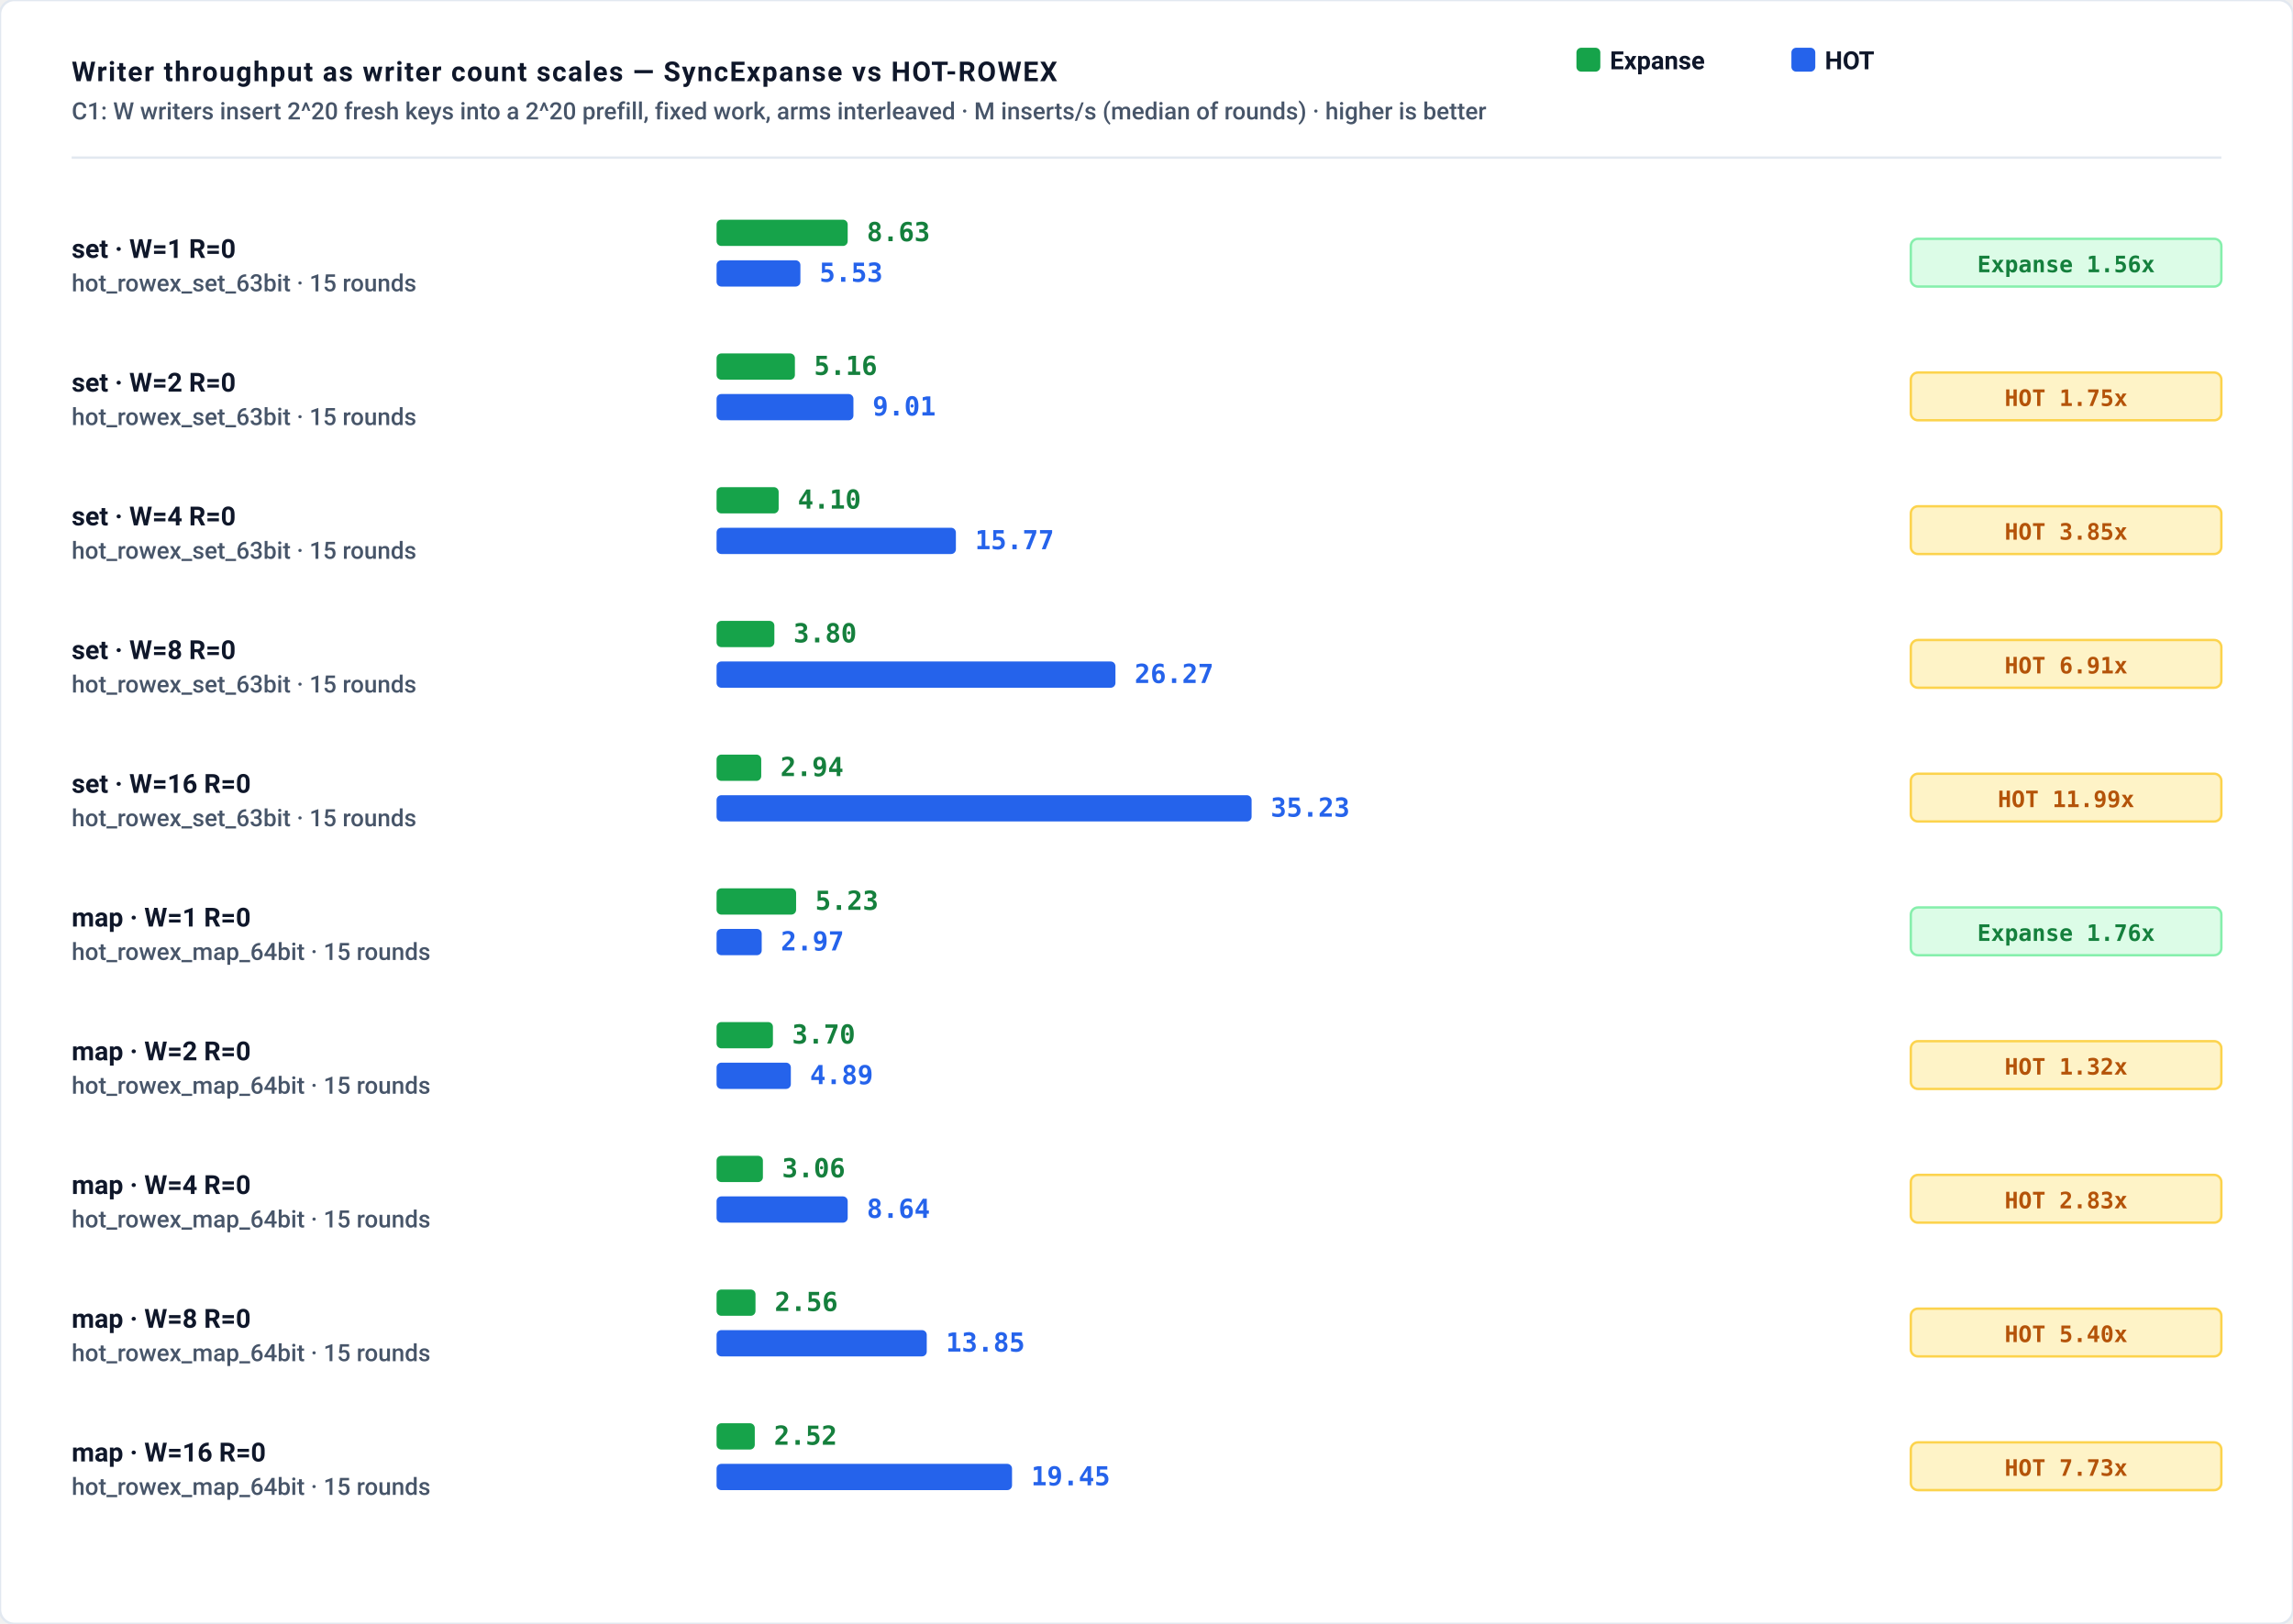
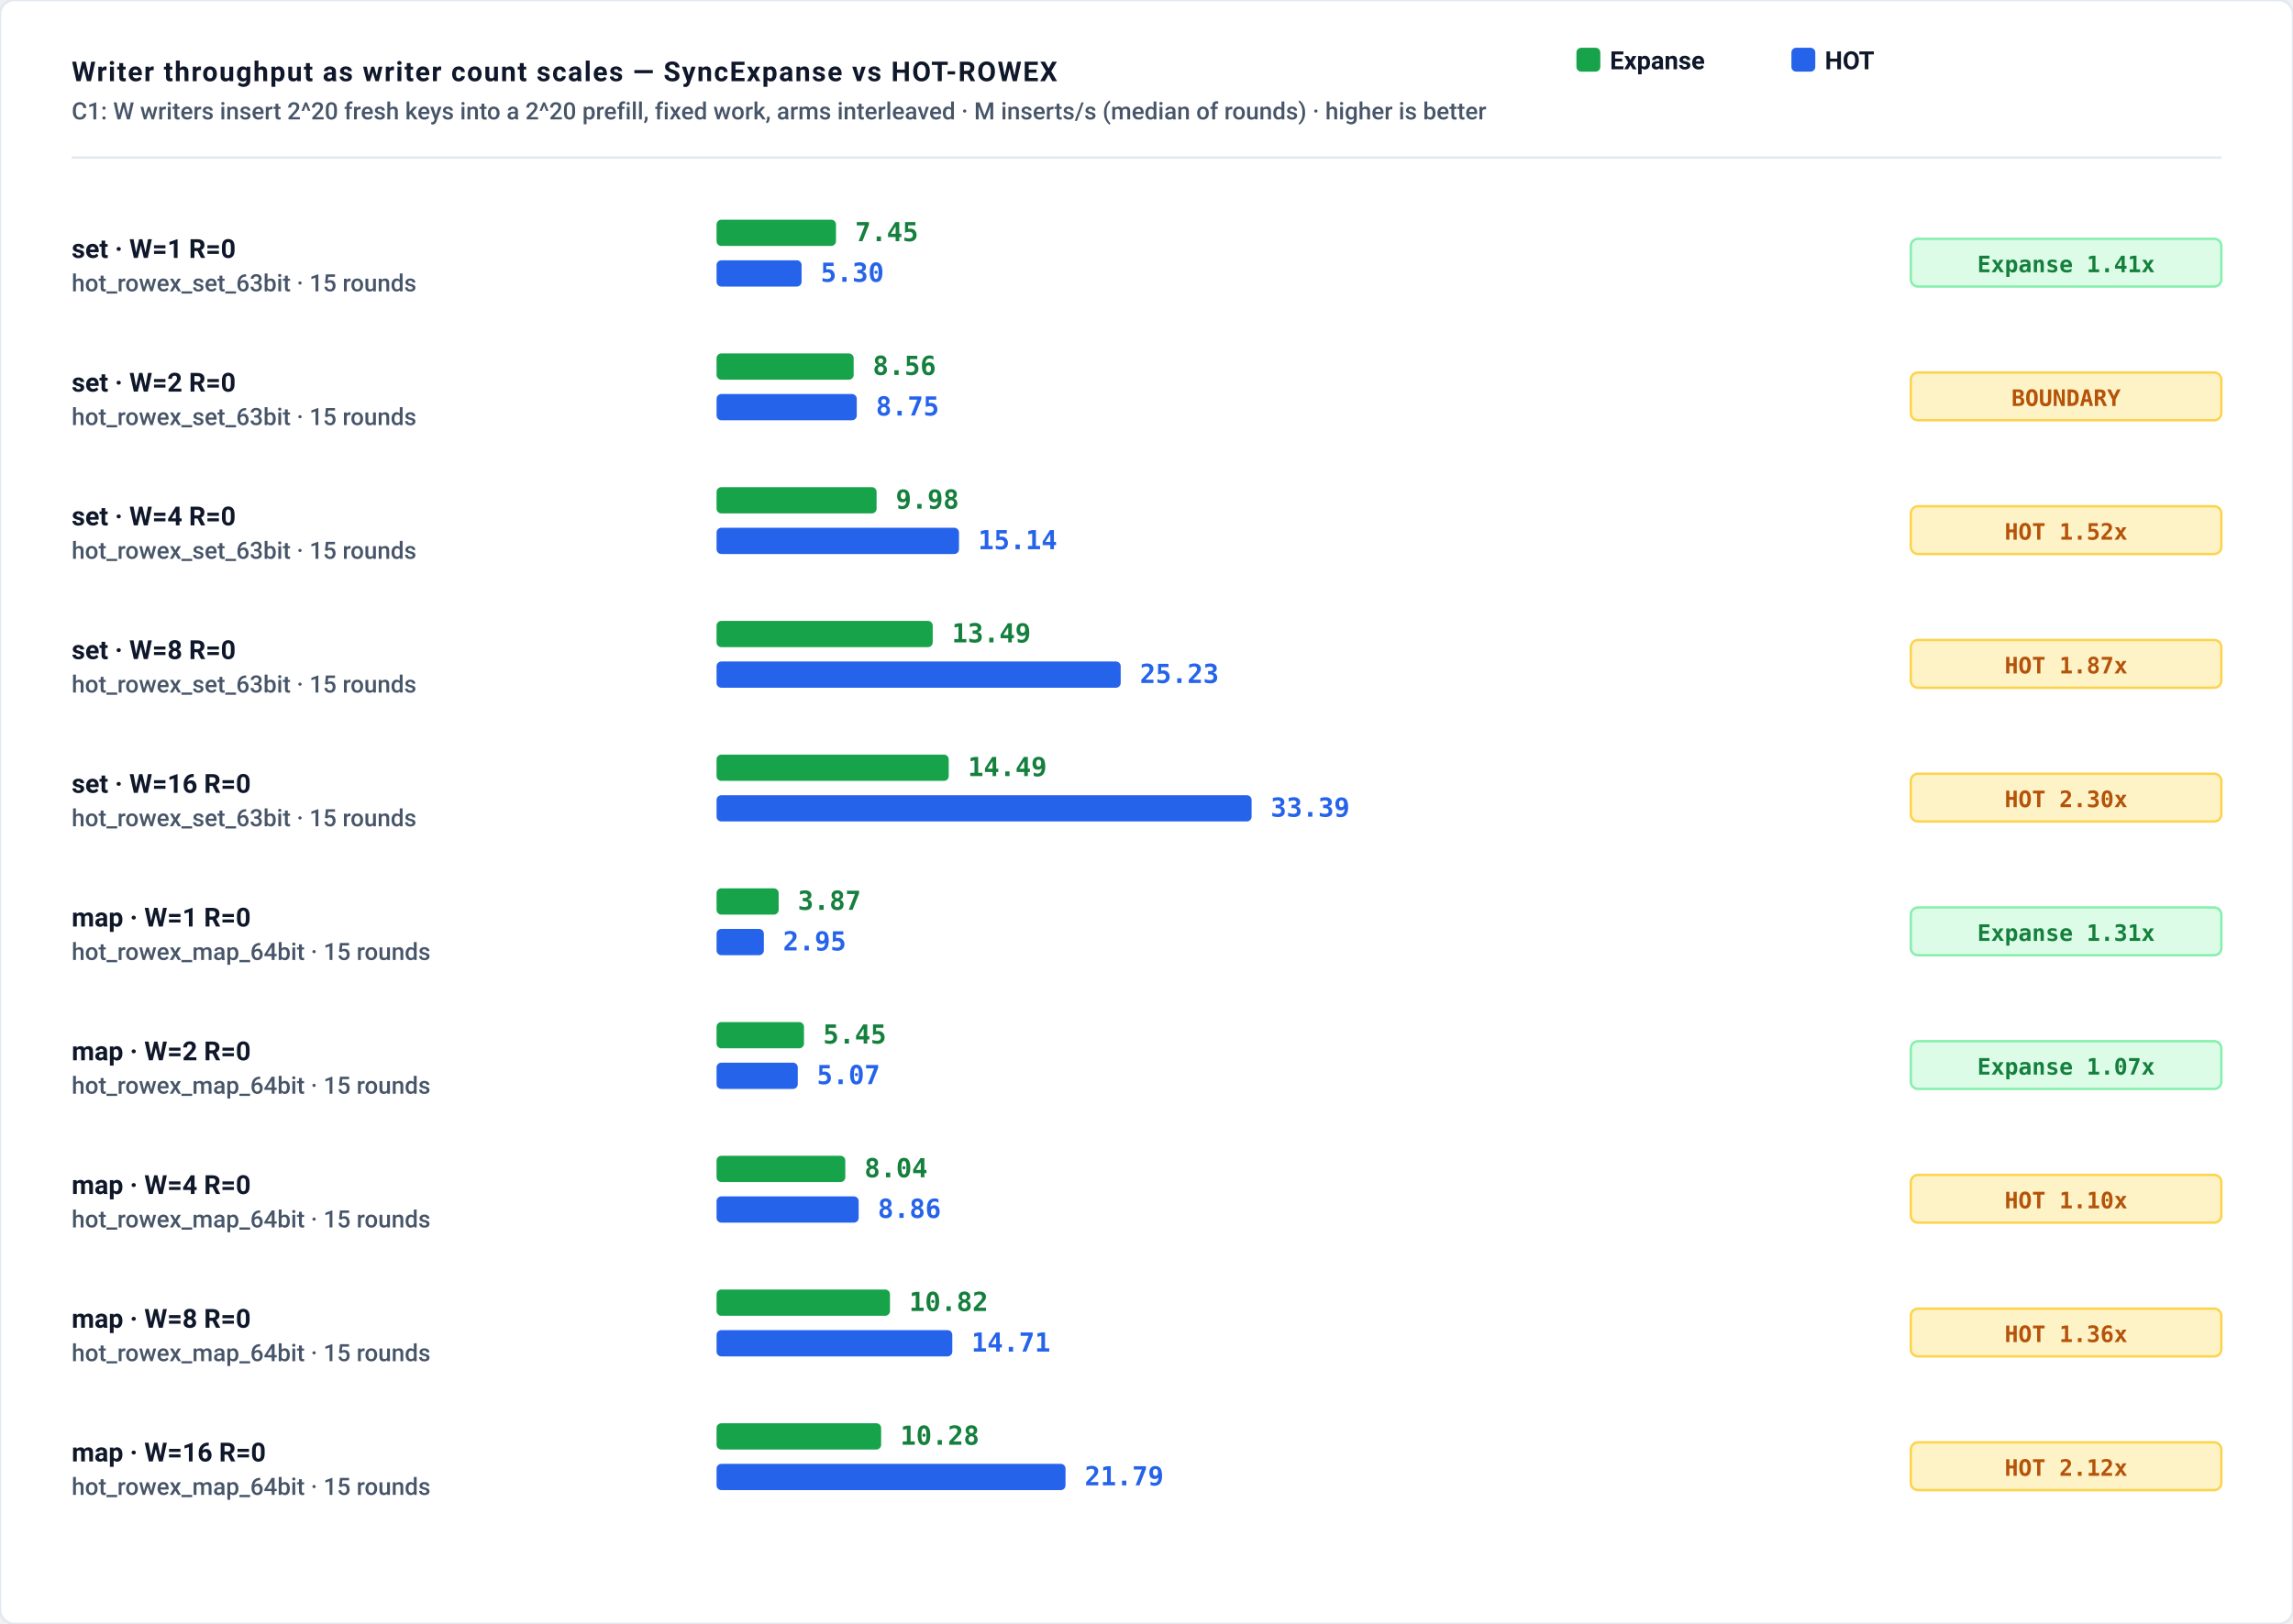
<svg xmlns="http://www.w3.org/2000/svg" role="img" viewBox="0 0 960 680" width="100%" height="100%">
  <defs>
    <style>
      .bg { fill: #ffffff; }
      .border { stroke: #e2e8f0; stroke-width: 1px; fill: none; }
      .grid { stroke: #f1f5f9; stroke-width: 1px; stroke-dasharray: 2,3; }
      .axis { stroke: #cbd5e1; stroke-width: 1.5px; }
      .divider { stroke: #e2e8f0; stroke-width: 1px; }

      .t-title { font-family: -apple-system, BlinkMacSystemFont, "Segoe UI", Roboto, Helvetica, Arial, sans-serif; font-size: 11.5px; font-weight: 700; letter-spacing: 0.6px; fill: #0f172a; text-transform: uppercase; }
      .t-sub { font-family: -apple-system, BlinkMacSystemFont, "Segoe UI", Roboto, Helvetica, Arial, sans-serif; font-size: 10px; font-weight: 500; fill: #475569; }
      .t-unit { font-family: ui-monospace, SFMono-Regular, Menlo, Monaco, Consolas, monospace; font-size: 10px; font-weight: 600; fill: #475569; }
      .t-axis-label { font-family: ui-monospace, SFMono-Regular, Menlo, Monaco, Consolas, monospace; font-size: 9.5px; font-weight: 500; fill: #64748b; }
      .t-bar-label { font-family: -apple-system, BlinkMacSystemFont, "Segoe UI", Roboto, Helvetica, Arial, sans-serif; font-size: 11px; font-weight: 700; fill: #0f172a; }
      .t-legend { font-family: -apple-system, BlinkMacSystemFont, "Segoe UI", Roboto, Helvetica, Arial, sans-serif; font-size: 10.5px; font-weight: 600; fill: #0f172a; }

      .t-val-accent { font-family: ui-monospace, SFMono-Regular, Menlo, Monaco, Consolas, monospace; font-size: 11px; font-weight: 700; fill: #15803d; }
      .t-val-blue { font-family: ui-monospace, SFMono-Regular, Menlo, Monaco, Consolas, monospace; font-size: 11px; font-weight: 600; fill: #2563eb; }
      .t-note { font-family: -apple-system, BlinkMacSystemFont, "Segoe UI", Roboto, Helvetica, Arial, sans-serif; font-size: 9.5px; font-weight: 500; fill: #64748b; }

      .b-expanse { fill: #16a34a; }
      .b-art { fill: #2563eb; }
      .b-hot { fill: #2563eb; }
      .b-btree { fill: #d97706; }
      .b-hashmap { fill: #7c3aed; }

      .badge-win { fill: #dcfce7; stroke: #86efac; stroke-width: 1px; }
      .badge-win-text { font-family: ui-monospace, SFMono-Regular, Menlo, Monaco, Consolas, monospace; font-size: 9.5px; font-weight: 700; fill: #15803d; text-anchor: middle; }
      .badge-loss { fill: #fef3c7; stroke: #fcd34d; stroke-width: 1px; }
      .badge-loss-text { font-family: ui-monospace, SFMono-Regular, Menlo, Monaco, Consolas, monospace; font-size: 9.5px; font-weight: 700; fill: #b45309; text-anchor: middle; }

      @media (prefers-color-scheme: dark) {
        .bg { fill: #0d1117; }
        .border { stroke: #30363d; }
        .grid { stroke: #21262d; }
        .axis { stroke: #484f58; }
        .divider { stroke: #21262d; }
        .t-title { fill: #f0f6fc; }
        .t-sub { fill: #94a3b8; }
        .t-unit { fill: #94a3b8; }
        .t-axis-label { fill: #94a3b8; }
        .t-bar-label { fill: #f8fafc; }
        .t-legend { fill: #f8fafc; }
        .t-val-accent { fill: #4ade80; }
        .t-val-blue { fill: #38bdf8; }
        .t-note { fill: #94a3b8; }
        .b-expanse { fill: #22c55e; }
        .b-art { fill: #3b82f6; }
        .b-hot { fill: #3b82f6; }
        .b-btree { fill: #f59e0b; }
        .b-hashmap { fill: #a855f7; }
        .badge-win { fill: #052e16; stroke: #166534; }
        .badge-win-text { fill: #4ade80; }
        .badge-loss { fill: #451a03; stroke: #92400e; }
        .badge-loss-text { fill: #fbbf24; }
      }

      :root[data-theme="dark"] .bg, [data-theme="dark"] .bg { fill: #0d1117; }
      :root[data-theme="dark"] .border, [data-theme="dark"] .border { stroke: #30363d; }
      :root[data-theme="dark"] .grid, [data-theme="dark"] .grid { stroke: #21262d; }
      :root[data-theme="dark"] .axis, [data-theme="dark"] .axis { stroke: #484f58; }
      :root[data-theme="dark"] .divider, [data-theme="dark"] .divider { stroke: #21262d; }
      :root[data-theme="dark"] .t-title, [data-theme="dark"] .t-title { fill: #f0f6fc; }
      :root[data-theme="dark"] .t-sub, [data-theme="dark"] .t-sub { fill: #94a3b8; }
      :root[data-theme="dark"] .t-unit, [data-theme="dark"] .t-unit { fill: #94a3b8; }
      :root[data-theme="dark"] .t-axis-label, [data-theme="dark"] .t-axis-label { fill: #94a3b8; }
      :root[data-theme="dark"] .t-bar-label, [data-theme="dark"] .t-bar-label { fill: #f8fafc; }
      :root[data-theme="dark"] .t-legend, [data-theme="dark"] .t-legend { fill: #f8fafc; }
      :root[data-theme="dark"] .t-val-accent, [data-theme="dark"] .t-val-accent { fill: #4ade80; }
      :root[data-theme="dark"] .t-val-blue, [data-theme="dark"] .t-val-blue { fill: #38bdf8; }
      :root[data-theme="dark"] .t-note, [data-theme="dark"] .t-note { fill: #94a3b8; }
      :root[data-theme="dark"] .b-expanse, [data-theme="dark"] .b-expanse { fill: #22c55e; }
      :root[data-theme="dark"] .b-art, [data-theme="dark"] .b-art { fill: #3b82f6; }
      :root[data-theme="dark"] .b-hot, [data-theme="dark"] .b-hot { fill: #3b82f6; }
      :root[data-theme="dark"] .b-btree, [data-theme="dark"] .b-btree { fill: #f59e0b; }
      :root[data-theme="dark"] .b-hashmap, [data-theme="dark"] .b-hashmap { fill: #a855f7; }
      :root[data-theme="dark"] .badge-win, [data-theme="dark"] .badge-win { fill: #052e16; stroke: #166534; }
      :root[data-theme="dark"] .badge-win-text, [data-theme="dark"] .badge-win-text { fill: #4ade80; }
      :root[data-theme="dark"] .badge-loss, [data-theme="dark"] .badge-loss { fill: #451a03; stroke: #92400e; }
      :root[data-theme="dark"] .badge-loss-text, [data-theme="dark"] .badge-loss-text { fill: #fbbf24; }
    </style>
  </defs>
  <rect width="100%" height="100%" class="bg" rx="6" />
  <rect width="100%" height="100%" class="border" rx="6" />
  <text x="30" y="34" class="t-title">Writer throughput as writer count scales — SyncExpanse vs HOT-ROWEX</text>
  <text x="30" y="50" class="t-sub">C1: W writers insert 2^20 fresh keys into a 2^20 prefill, fixed work, arms interleaved · M inserts/s (median of rounds) · higher is better</text>
  <g transform="translate(660, 20)">
    <rect x="0" y="0" width="10" height="10" rx="2" class="b-expanse" />
    <text x="14" y="9" class="t-legend">Expanse</text>
    <rect x="90" y="0" width="10" height="10" rx="2" class="b-hot" />
    <text x="104" y="9" class="t-legend">HOT</text>
  </g>
  <line x1="30" y1="66" x2="930" y2="66" class="divider" />
  <text x="30" y="108" class="t-bar-label">set · W=1 R=0</text>
  <text x="30" y="122" class="t-sub">hot_rowex_set_63bit · 15 rounds</text>
-   <rect x="300" y="92" width="54.9" height="11" rx="2" class="b-expanse" />
-   <text x="362.9" y="101" class="t-val-accent">8.63</text>
-   <rect x="300" y="109" width="35.1" height="11" rx="2" class="b-hot" />
-   <text x="343.1" y="118" class="t-val-blue">5.53</text>
+   <rect x="300" y="92" width="50.0" height="11" rx="2" class="b-expanse" />
+   <text x="358.0" y="101" class="t-val-accent">7.45</text>
+   <rect x="300" y="109" width="35.6" height="11" rx="2" class="b-hot" />
+   <text x="343.6" y="118" class="t-val-blue">5.30</text>
  <rect x="800" y="100" width="130" height="20" rx="3" class="badge-win" />
-   <text x="865" y="114" class="badge-win-text">Expanse 1.56x</text>
+   <text x="865" y="114" class="badge-win-text">Expanse 1.41x</text>
  <text x="30" y="164" class="t-bar-label">set · W=2 R=0</text>
  <text x="30" y="178" class="t-sub">hot_rowex_set_63bit · 15 rounds</text>
-   <rect x="300" y="148" width="32.8" height="11" rx="2" class="b-expanse" />
-   <text x="340.8" y="157" class="t-val-accent">5.16</text>
-   <rect x="300" y="165" width="57.3" height="11" rx="2" class="b-hot" />
-   <text x="365.3" y="174" class="t-val-blue">9.01</text>
+   <rect x="300" y="148" width="57.4" height="11" rx="2" class="b-expanse" />
+   <text x="365.4" y="157" class="t-val-accent">8.56</text>
+   <rect x="300" y="165" width="58.7" height="11" rx="2" class="b-hot" />
+   <text x="366.7" y="174" class="t-val-blue">8.75</text>
  <rect x="800" y="156" width="130" height="20" rx="3" class="badge-loss" />
-   <text x="865" y="170" class="badge-loss-text">HOT 1.75x</text>
+   <text x="865" y="170" class="badge-loss-text">BOUNDARY</text>
  <text x="30" y="220" class="t-bar-label">set · W=4 R=0</text>
  <text x="30" y="234" class="t-sub">hot_rowex_set_63bit · 15 rounds</text>
-   <rect x="300" y="204" width="26.0" height="11" rx="2" class="b-expanse" />
-   <text x="334.0" y="213" class="t-val-accent">4.10</text>
-   <rect x="300" y="221" width="100.2" height="11" rx="2" class="b-hot" />
-   <text x="408.2" y="230" class="t-val-blue">15.77</text>
+   <rect x="300" y="204" width="67.0" height="11" rx="2" class="b-expanse" />
+   <text x="375.0" y="213" class="t-val-accent">9.98</text>
+   <rect x="300" y="221" width="101.5" height="11" rx="2" class="b-hot" />
+   <text x="409.5" y="230" class="t-val-blue">15.14</text>
  <rect x="800" y="212" width="130" height="20" rx="3" class="badge-loss" />
-   <text x="865" y="226" class="badge-loss-text">HOT 3.85x</text>
+   <text x="865" y="226" class="badge-loss-text">HOT 1.52x</text>
  <text x="30" y="276" class="t-bar-label">set · W=8 R=0</text>
  <text x="30" y="290" class="t-sub">hot_rowex_set_63bit · 15 rounds</text>
-   <rect x="300" y="260" width="24.2" height="11" rx="2" class="b-expanse" />
-   <text x="332.2" y="269" class="t-val-accent">3.80</text>
-   <rect x="300" y="277" width="167.0" height="11" rx="2" class="b-hot" />
-   <text x="475.0" y="286" class="t-val-blue">26.27</text>
+   <rect x="300" y="260" width="90.5" height="11" rx="2" class="b-expanse" />
+   <text x="398.5" y="269" class="t-val-accent">13.49</text>
+   <rect x="300" y="277" width="169.2" height="11" rx="2" class="b-hot" />
+   <text x="477.2" y="286" class="t-val-blue">25.23</text>
  <rect x="800" y="268" width="130" height="20" rx="3" class="badge-loss" />
-   <text x="865" y="282" class="badge-loss-text">HOT 6.91x</text>
+   <text x="865" y="282" class="badge-loss-text">HOT 1.87x</text>
  <text x="30" y="332" class="t-bar-label">set · W=16 R=0</text>
  <text x="30" y="346" class="t-sub">hot_rowex_set_63bit · 15 rounds</text>
-   <rect x="300" y="316" width="18.7" height="11" rx="2" class="b-expanse" />
-   <text x="326.7" y="325" class="t-val-accent">2.94</text>
+   <rect x="300" y="316" width="97.2" height="11" rx="2" class="b-expanse" />
+   <text x="405.2" y="325" class="t-val-accent">14.49</text>
  <rect x="300" y="333" width="224.0" height="11" rx="2" class="b-hot" />
-   <text x="532.0" y="342" class="t-val-blue">35.23</text>
+   <text x="532.0" y="342" class="t-val-blue">33.39</text>
  <rect x="800" y="324" width="130" height="20" rx="3" class="badge-loss" />
-   <text x="865" y="338" class="badge-loss-text">HOT 11.99x</text>
+   <text x="865" y="338" class="badge-loss-text">HOT 2.30x</text>
  <text x="30" y="388" class="t-bar-label">map · W=1 R=0</text>
  <text x="30" y="402" class="t-sub">hot_rowex_map_64bit · 15 rounds</text>
-   <rect x="300" y="372" width="33.3" height="11" rx="2" class="b-expanse" />
-   <text x="341.3" y="381" class="t-val-accent">5.23</text>
-   <rect x="300" y="389" width="18.9" height="11" rx="2" class="b-hot" />
-   <text x="326.9" y="398" class="t-val-blue">2.97</text>
+   <rect x="300" y="372" width="26.0" height="11" rx="2" class="b-expanse" />
+   <text x="334.0" y="381" class="t-val-accent">3.87</text>
+   <rect x="300" y="389" width="19.8" height="11" rx="2" class="b-hot" />
+   <text x="327.8" y="398" class="t-val-blue">2.95</text>
  <rect x="800" y="380" width="130" height="20" rx="3" class="badge-win" />
-   <text x="865" y="394" class="badge-win-text">Expanse 1.76x</text>
+   <text x="865" y="394" class="badge-win-text">Expanse 1.31x</text>
  <text x="30" y="444" class="t-bar-label">map · W=2 R=0</text>
  <text x="30" y="458" class="t-sub">hot_rowex_map_64bit · 15 rounds</text>
-   <rect x="300" y="428" width="23.6" height="11" rx="2" class="b-expanse" />
-   <text x="331.6" y="437" class="t-val-accent">3.70</text>
-   <rect x="300" y="445" width="31.1" height="11" rx="2" class="b-hot" />
-   <text x="339.1" y="454" class="t-val-blue">4.89</text>
-   <rect x="800" y="436" width="130" height="20" rx="3" class="badge-loss" />
-   <text x="865" y="450" class="badge-loss-text">HOT 1.32x</text>
+   <rect x="300" y="428" width="36.6" height="11" rx="2" class="b-expanse" />
+   <text x="344.6" y="437" class="t-val-accent">5.45</text>
+   <rect x="300" y="445" width="34.0" height="11" rx="2" class="b-hot" />
+   <text x="342.0" y="454" class="t-val-blue">5.07</text>
+   <rect x="800" y="436" width="130" height="20" rx="3" class="badge-win" />
+   <text x="865" y="450" class="badge-win-text">Expanse 1.07x</text>
  <text x="30" y="500" class="t-bar-label">map · W=4 R=0</text>
  <text x="30" y="514" class="t-sub">hot_rowex_map_64bit · 15 rounds</text>
-   <rect x="300" y="484" width="19.4" height="11" rx="2" class="b-expanse" />
-   <text x="327.4" y="493" class="t-val-accent">3.06</text>
-   <rect x="300" y="501" width="54.9" height="11" rx="2" class="b-hot" />
-   <text x="362.9" y="510" class="t-val-blue">8.64</text>
+   <rect x="300" y="484" width="53.9" height="11" rx="2" class="b-expanse" />
+   <text x="361.9" y="493" class="t-val-accent">8.04</text>
+   <rect x="300" y="501" width="59.5" height="11" rx="2" class="b-hot" />
+   <text x="367.5" y="510" class="t-val-blue">8.86</text>
  <rect x="800" y="492" width="130" height="20" rx="3" class="badge-loss" />
-   <text x="865" y="506" class="badge-loss-text">HOT 2.83x</text>
+   <text x="865" y="506" class="badge-loss-text">HOT 1.10x</text>
  <text x="30" y="556" class="t-bar-label">map · W=8 R=0</text>
  <text x="30" y="570" class="t-sub">hot_rowex_map_64bit · 15 rounds</text>
-   <rect x="300" y="540" width="16.3" height="11" rx="2" class="b-expanse" />
-   <text x="324.3" y="549" class="t-val-accent">2.56</text>
-   <rect x="300" y="557" width="88.0" height="11" rx="2" class="b-hot" />
-   <text x="396.0" y="566" class="t-val-blue">13.85</text>
+   <rect x="300" y="540" width="72.6" height="11" rx="2" class="b-expanse" />
+   <text x="380.6" y="549" class="t-val-accent">10.82</text>
+   <rect x="300" y="557" width="98.7" height="11" rx="2" class="b-hot" />
+   <text x="406.7" y="566" class="t-val-blue">14.71</text>
  <rect x="800" y="548" width="130" height="20" rx="3" class="badge-loss" />
-   <text x="865" y="562" class="badge-loss-text">HOT 5.40x</text>
+   <text x="865" y="562" class="badge-loss-text">HOT 1.36x</text>
  <text x="30" y="612" class="t-bar-label">map · W=16 R=0</text>
  <text x="30" y="626" class="t-sub">hot_rowex_map_64bit · 15 rounds</text>
-   <rect x="300" y="596" width="16.0" height="11" rx="2" class="b-expanse" />
-   <text x="324.0" y="605" class="t-val-accent">2.52</text>
-   <rect x="300" y="613" width="123.7" height="11" rx="2" class="b-hot" />
-   <text x="431.7" y="622" class="t-val-blue">19.45</text>
+   <rect x="300" y="596" width="68.9" height="11" rx="2" class="b-expanse" />
+   <text x="376.9" y="605" class="t-val-accent">10.28</text>
+   <rect x="300" y="613" width="146.1" height="11" rx="2" class="b-hot" />
+   <text x="454.1" y="622" class="t-val-blue">21.79</text>
  <rect x="800" y="604" width="130" height="20" rx="3" class="badge-loss" />
-   <text x="865" y="618" class="badge-loss-text">HOT 7.73x</text>
+   <text x="865" y="618" class="badge-loss-text">HOT 2.12x</text>
</svg>
